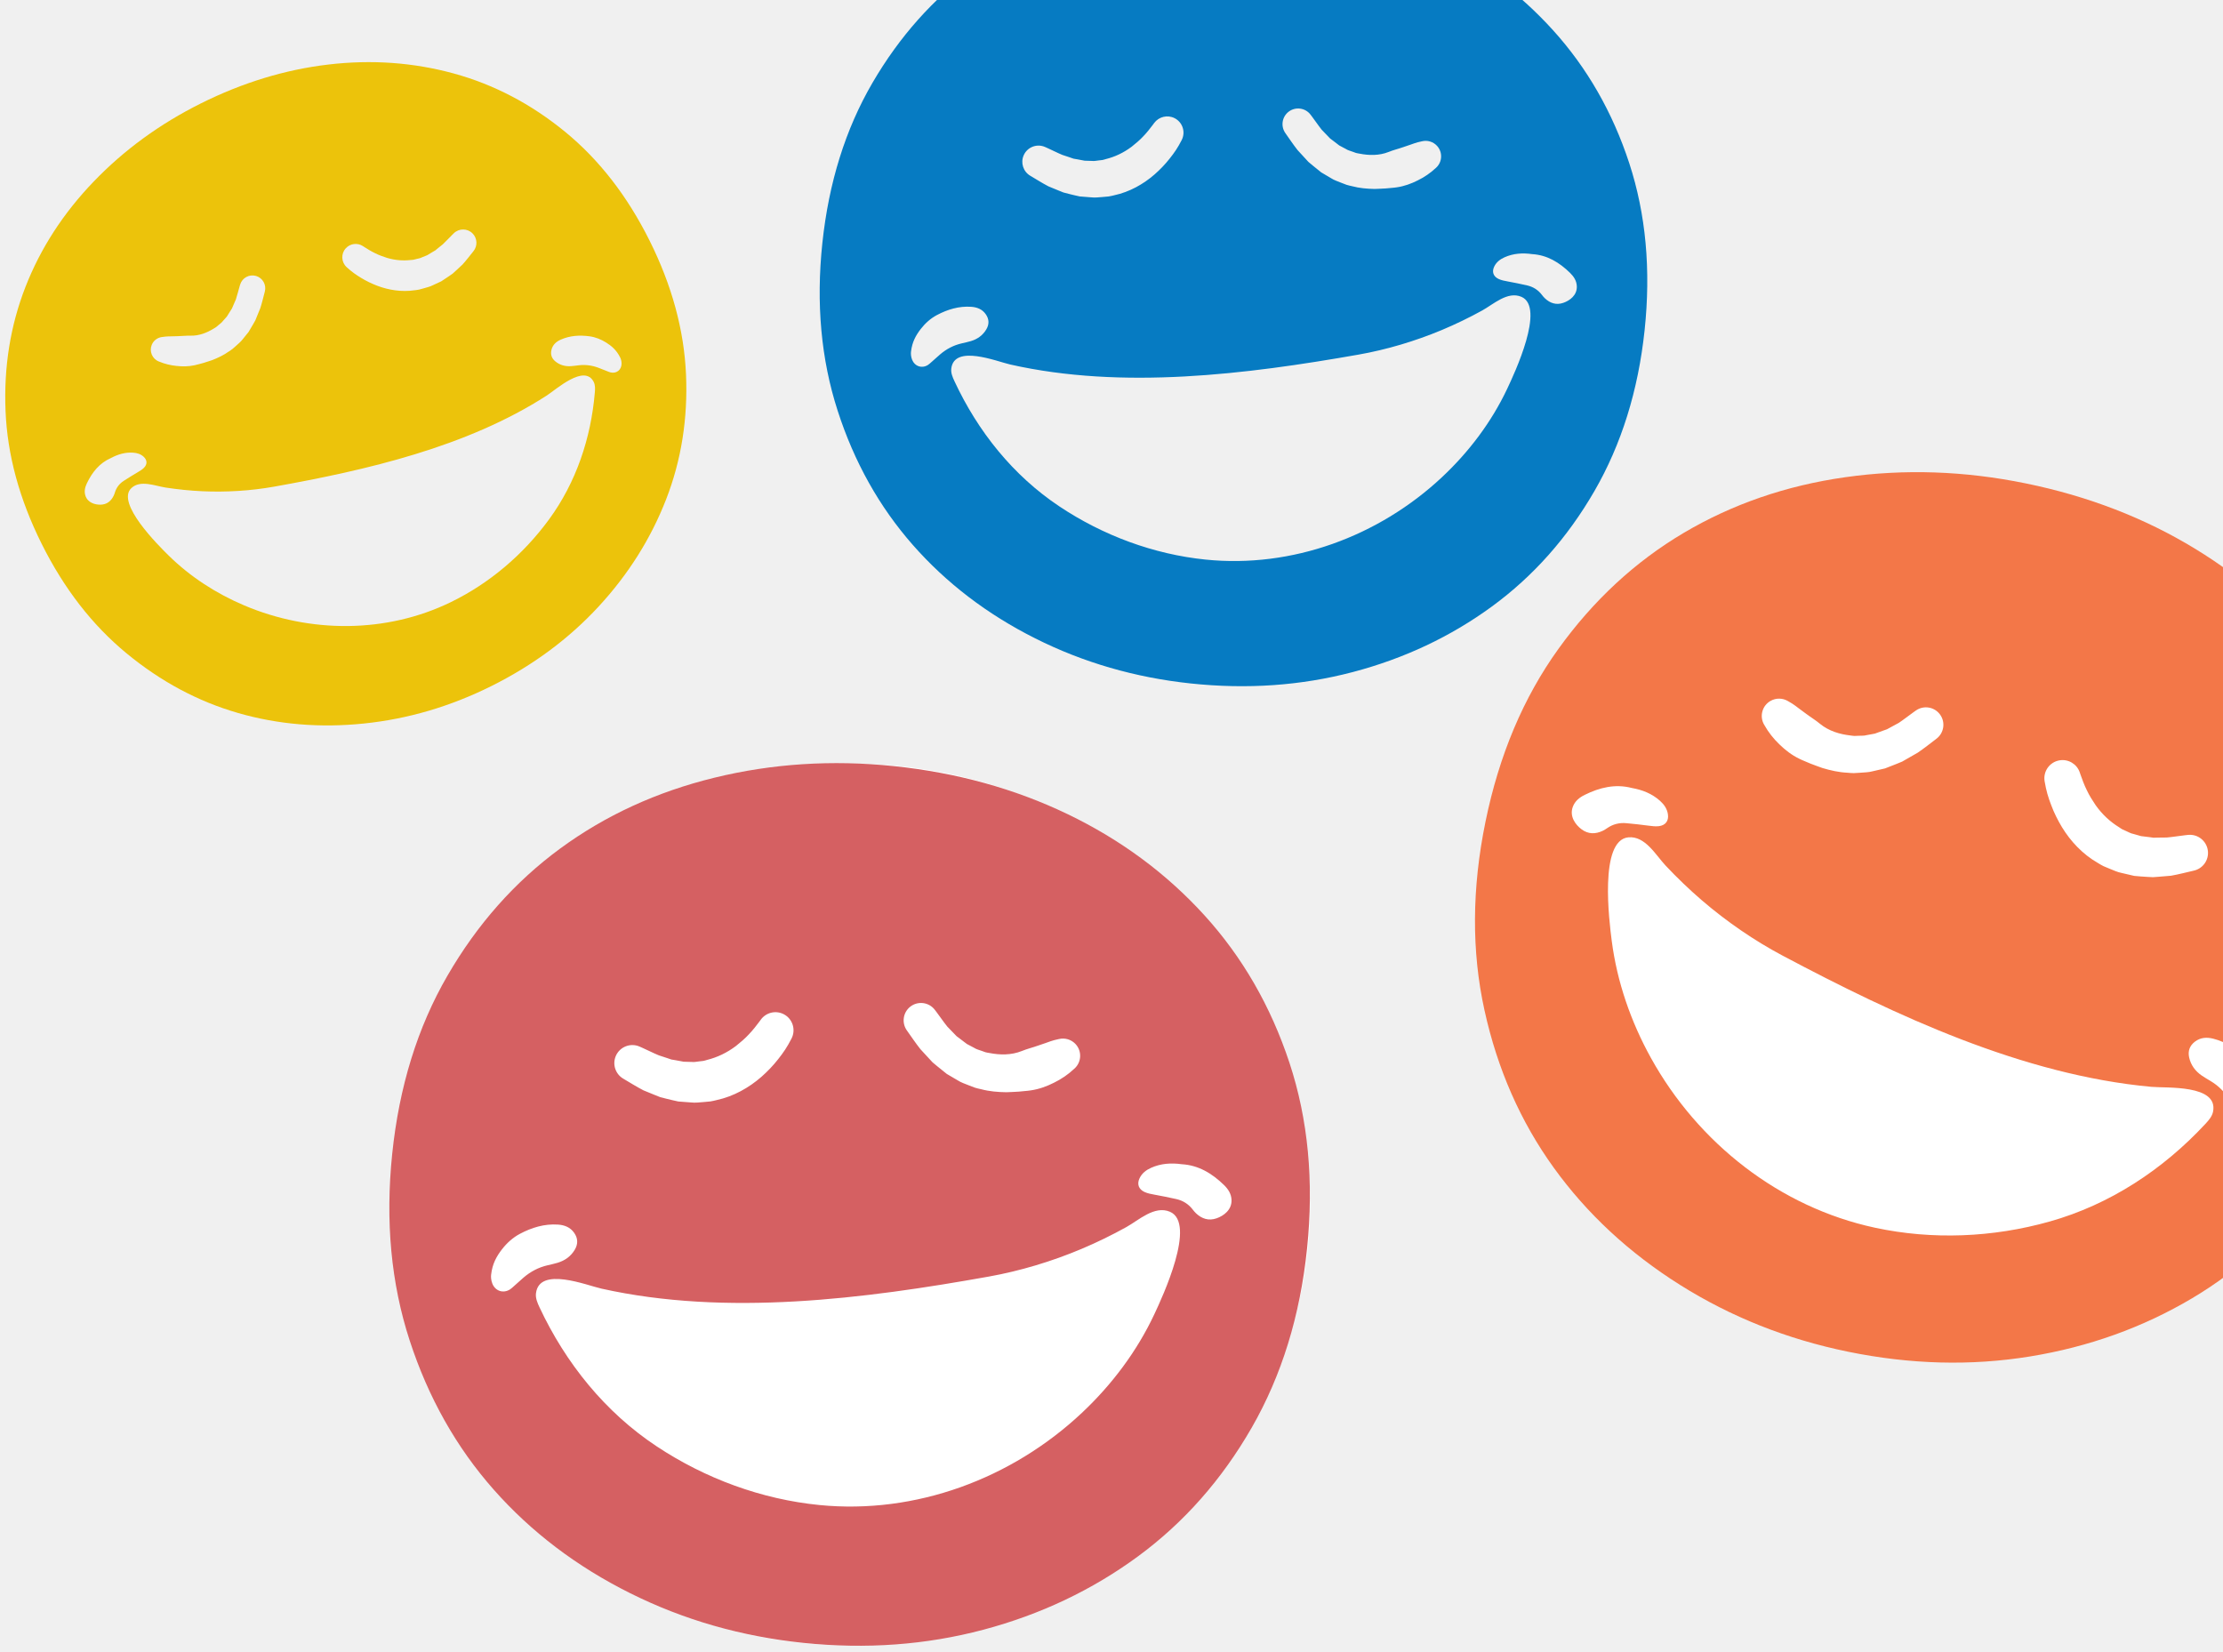
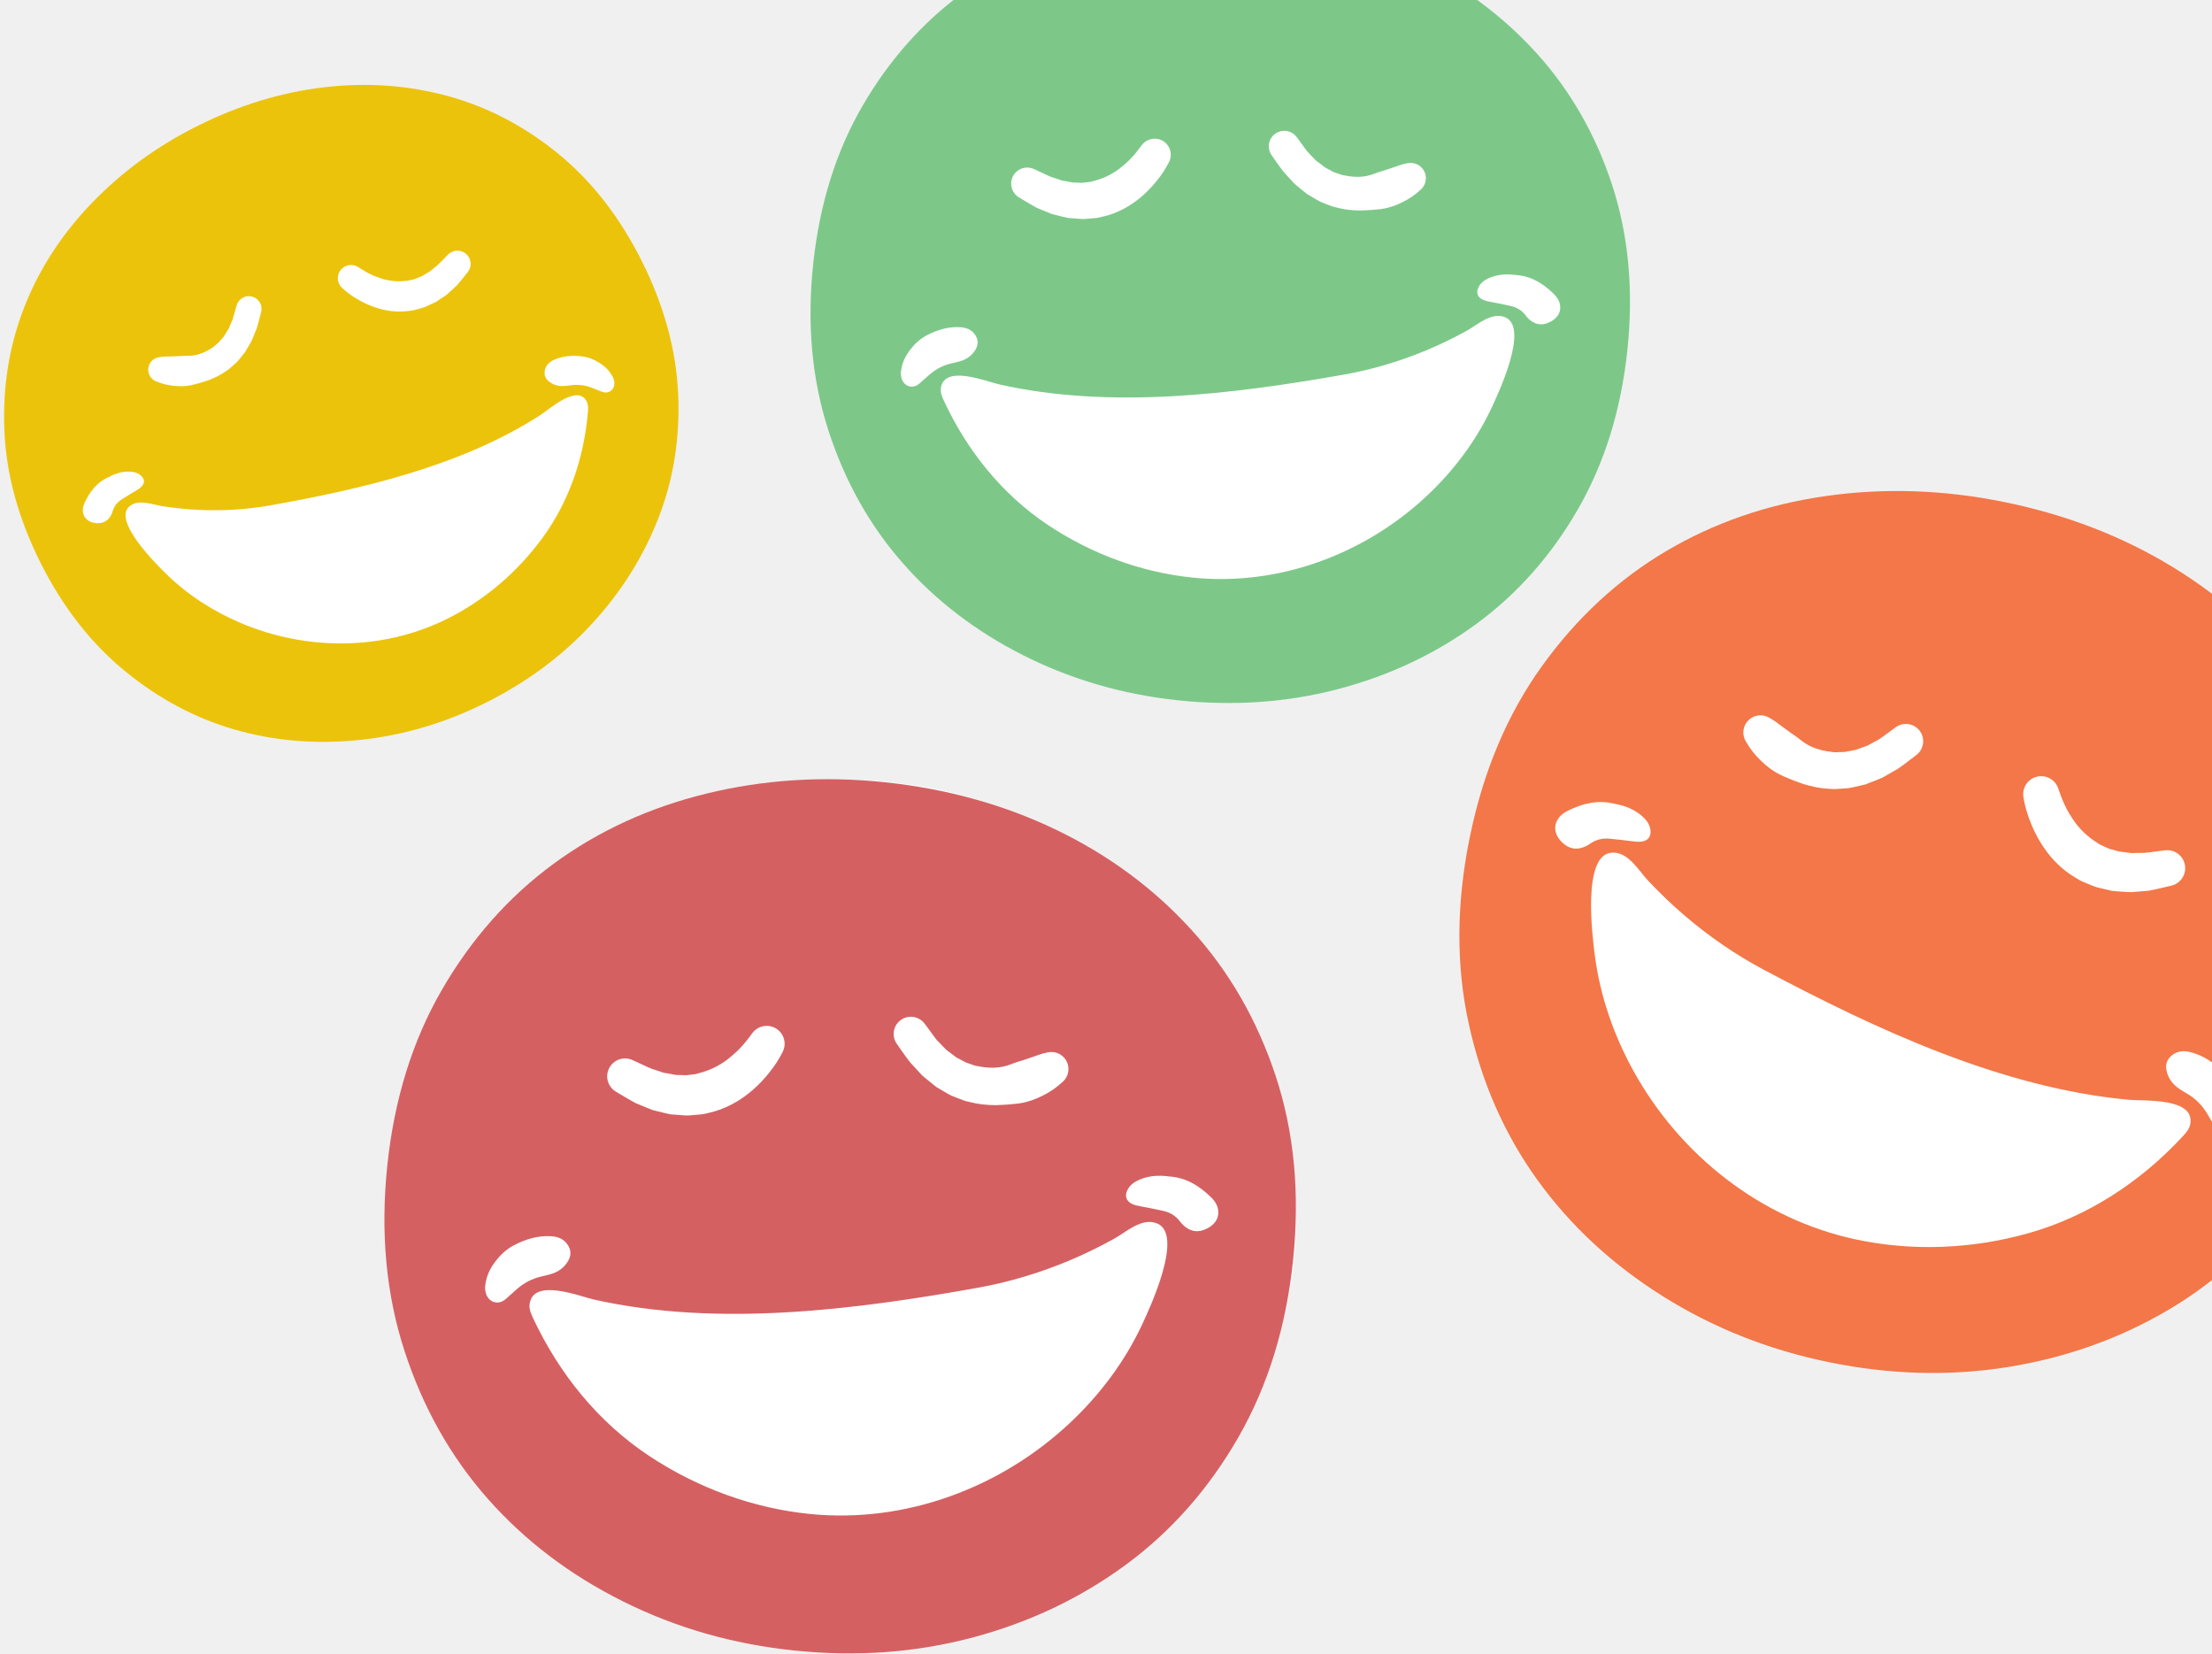
- <svg xmlns="http://www.w3.org/2000/svg" width="358" height="266" viewBox="0 0 358 266" fill="none">
-   <ellipse cx="137" cy="194" rx="74" ry="71" fill="white" />
-   <path d="M195.914 196.221C194.656 196.656 193.552 196.301 192.606 195.406C192.409 195.219 192.233 195.006 192.067 194.79C191.39 193.908 190.495 193.358 189.424 193.116C188.255 192.851 187.078 192.619 185.898 192.404C185.358 192.305 184.822 192.207 184.323 191.979C183.363 191.539 183.065 190.695 183.528 189.744C183.917 188.943 184.584 188.439 185.377 188.084C186.946 187.38 188.588 187.269 190.312 187.506C193.012 187.661 195.192 188.989 197.102 190.842C197.779 191.498 198.294 192.264 198.329 193.264C198.385 194.871 197.058 195.824 195.914 196.221V196.221ZM185.895 211.674C183.085 217.657 179.047 223.022 174.238 227.543C162.945 238.16 147.455 243.935 131.953 242.394C122.666 241.47 113.625 238.156 105.76 232.948C97.442 227.441 91.1 219.546 86.883 210.55C86.551 209.842 86.223 209.082 86.314 208.305C86.832 203.91 94.497 207.015 96.867 207.544C116.984 212.03 139.184 209.192 159.237 205.601C164.26 204.702 169.403 203.162 174.191 201.138C176.65 200.1 179.053 198.926 181.388 197.631C183.391 196.521 185.926 194.106 188.404 195.159C192.745 197.004 187.204 208.886 185.895 211.674ZM82.764 207.143C82.56 207.324 82.363 207.52 82.135 207.666C81.056 208.358 79.782 207.942 79.296 206.752C79.062 206.178 79.049 205.582 79.096 205.274C79.29 203.54 79.973 202.334 80.832 201.22C81.625 200.193 82.597 199.315 83.729 198.716C85.628 197.709 87.664 197.08 89.856 197.228C90.898 197.298 91.827 197.645 92.466 198.554C93.085 199.434 93.106 200.349 92.58 201.249C91.947 202.332 90.98 203.027 89.78 203.383C89.257 203.538 88.723 203.657 88.191 203.779C86.722 204.117 85.43 204.8 84.294 205.781C83.778 206.228 83.276 206.691 82.764 207.143ZM99.183 170.044C99.833 168.578 101.547 167.915 103.014 168.565L103.431 168.749C104.335 169.149 105.216 169.609 106.107 169.972L107.448 170.412L108.113 170.64L108.78 170.751C109.223 170.822 109.663 170.909 110.099 170.997C110.533 171.002 110.962 171.013 111.392 171.032C111.826 171.09 112.237 170.977 112.655 170.937L113.279 170.866C113.486 170.835 113.682 170.749 113.885 170.7C115.497 170.298 117.074 169.56 118.531 168.454C119.242 167.882 119.961 167.285 120.601 166.587C120.932 166.248 121.235 165.888 121.533 165.521C121.813 165.176 122.146 164.74 122.323 164.499L122.535 164.21C123.363 163.076 124.915 162.68 126.205 163.339C127.637 164.07 128.205 165.823 127.474 167.255C127.101 167.985 126.813 168.478 126.447 169.042C126.087 169.577 125.713 170.103 125.306 170.602C124.512 171.618 123.608 172.56 122.618 173.433C120.638 175.166 118.164 176.576 115.426 177.171C115.086 177.247 114.75 177.347 114.405 177.392L113.365 177.489C112.671 177.538 111.975 177.642 111.293 177.558L109.243 177.403C108.587 177.269 107.937 177.111 107.289 176.95L106.322 176.702L105.42 176.342L103.626 175.608C102.5 175.026 101.449 174.356 100.374 173.727C99.113 172.992 98.579 171.41 99.183 170.044V170.044ZM146.627 162.107C147.857 161.172 149.611 161.41 150.547 162.639L150.795 162.965C151.394 163.752 151.949 164.587 152.562 165.344L153.558 166.374L154.055 166.889L154.608 167.303L155.702 168.136L156.879 168.76C157.253 169.01 157.685 169.096 158.09 169.25L158.702 169.47C158.908 169.535 159.128 169.548 159.339 169.593C161.013 169.919 162.846 169.963 164.566 169.27C165.416 168.919 166.306 168.713 167.192 168.395C167.64 168.252 168.08 168.091 168.53 167.936C168.953 167.788 169.466 167.592 169.787 167.518L170.559 167.339C171.495 167.125 172.518 167.404 173.217 168.161C174.256 169.285 174.186 171.039 173.061 172.079C172.46 172.633 172.006 172.998 171.448 173.381C170.909 173.744 170.351 174.081 169.767 174.363C168.612 174.951 167.365 175.41 166.051 175.605C165.398 175.716 164.719 175.73 164.065 175.814C163.401 175.866 162.723 175.876 162.055 175.911C160.707 175.889 159.342 175.782 158.015 175.429C157.683 175.347 157.344 175.292 157.021 175.182L156.064 174.818C155.433 174.561 154.775 174.354 154.211 173.984L152.472 172.962L150.937 171.725L150.182 171.095L149.531 170.391L148.233 168.984C147.452 168.004 146.772 166.972 146.048 165.962C145.172 164.737 145.421 163.026 146.627 162.107V162.107ZM207.661 171.174C204.651 162.069 200.085 154.145 193.961 147.408C187.834 140.674 180.497 135.245 171.949 131.131C163.395 127.015 154.061 124.434 143.936 123.387C133.988 122.359 124.363 122.979 115.067 125.25C105.765 127.519 97.474 131.333 90.189 136.68C82.904 142.031 76.855 148.857 72.051 157.154C67.242 165.454 64.279 175.023 63.16 185.855C62.039 196.69 62.978 206.705 65.978 215.901C68.973 225.096 73.489 233.103 79.515 239.92C85.543 246.737 92.865 252.296 101.488 256.596C110.105 260.896 119.389 263.563 129.338 264.594C139.462 265.64 149.136 264.931 158.369 262.477C167.597 260.022 175.903 256.076 183.288 250.647C190.669 245.217 196.77 238.308 201.587 229.921C206.401 221.532 209.373 211.922 210.493 201.087C211.613 190.254 210.665 180.282 207.661 171.174" fill="#D56062" />
-   <ellipse cx="314.5" cy="147" rx="71.5" ry="69" fill="white" />
-   <path d="M364.28 178.349C364.23 178.659 364.031 179.228 363.63 179.708C362.796 180.704 361.441 180.71 360.616 179.711C360.44 179.5 360.314 179.251 360.172 179.014C359.821 178.421 359.479 177.82 359.122 177.231C358.33 175.936 357.3 174.88 355.991 174.101C355.517 173.819 355.04 173.54 354.583 173.229C353.54 172.516 352.824 171.549 352.549 170.311C352.32 169.283 352.625 168.41 353.493 167.754C354.388 167.077 355.388 167.03 356.412 167.284C358.565 167.819 360.331 169.053 361.848 170.608C362.749 171.535 363.415 172.679 363.859 173.912C364.343 175.249 364.628 176.62 364.28 178.349V178.349ZM356.399 179.035C356.246 179.81 355.696 180.44 355.156 181.019C348.322 188.371 339.781 194.008 330.078 196.737C320.905 199.317 311.184 199.713 301.964 197.734C286.575 194.43 273.456 184.089 265.871 170.387C262.641 164.552 260.414 158.144 259.559 151.52C259.16 148.435 257.499 135.291 262.245 134.858C264.954 134.611 266.647 137.716 268.231 139.403C270.078 141.369 272.027 143.241 274.072 145C278.054 148.425 282.525 151.495 287.079 153.912C305.262 163.559 325.742 173.146 346.48 175.043C348.925 175.267 357.257 174.647 356.399 179.035V179.035ZM258.127 133.797C256.94 134.367 255.769 134.367 254.693 133.559C253.714 132.825 252.732 131.498 253.282 129.969C253.625 129.018 254.357 128.44 255.211 128.018C257.621 126.826 260.128 126.221 262.774 126.906C264.505 127.211 266.05 127.824 267.343 128.986C267.996 129.573 268.482 130.263 268.609 131.155C268.76 132.212 268.213 132.931 267.153 133.058C266.603 133.124 266.057 133.053 265.507 132.981C264.306 132.823 263.102 132.684 261.895 132.577C260.789 132.479 259.76 132.732 258.835 133.371C258.609 133.528 258.374 133.679 258.127 133.797V133.797ZM285.123 112.891C286.023 112.376 287.088 112.417 287.921 112.905L288.608 113.31C288.893 113.478 289.326 113.82 289.688 114.09C290.072 114.375 290.445 114.662 290.832 114.935C291.586 115.507 292.378 115.973 293.087 116.566C294.528 117.75 296.298 118.261 298.003 118.454C298.219 118.475 298.434 118.528 298.651 118.528L299.304 118.502C299.739 118.477 300.18 118.525 300.614 118.397L301.931 118.155L303.232 117.685L303.887 117.455L304.519 117.111L305.786 116.424C306.602 115.882 307.387 115.25 308.198 114.676L308.535 114.438C309.804 113.541 311.558 113.843 312.455 115.111C313.335 116.356 313.057 118.073 311.847 118.983C310.848 119.733 309.884 120.518 308.839 121.222L307.169 122.18L306.332 122.659L305.419 123.035L303.572 123.759L301.596 124.214C300.943 124.398 300.249 124.398 299.567 124.454L298.539 124.515C298.196 124.523 297.854 124.473 297.512 124.452C296.132 124.389 294.791 124.081 293.49 123.694C292.86 123.458 292.213 123.245 291.591 122.995C290.99 122.717 290.342 122.499 289.75 122.194C288.548 121.611 287.491 120.794 286.56 119.882C286.085 119.434 285.652 118.943 285.244 118.432C284.825 117.897 284.499 117.41 284.091 116.696C283.325 115.36 283.788 113.656 285.123 112.891V112.891ZM331.672 122.457C333.109 122.214 334.478 123.063 334.931 124.4L335.047 124.741C335.143 125.026 335.329 125.544 335.495 125.96C335.67 126.402 335.852 126.839 336.068 127.264C336.469 128.127 336.979 128.916 337.489 129.679C338.552 131.18 339.844 132.364 341.269 133.236C341.448 133.345 341.61 133.486 341.799 133.578L342.375 133.834C342.766 133.999 343.124 134.232 343.558 134.307C343.975 134.419 344.393 134.537 344.81 134.664C345.254 134.711 345.701 134.761 346.149 134.826L346.821 134.921L347.53 134.903L348.948 134.886C349.912 134.806 350.896 134.632 351.883 134.521L352.34 134.47C353.94 134.289 355.388 135.443 355.567 137.045C355.736 138.538 354.745 139.894 353.314 140.218C352.092 140.497 350.883 140.822 349.627 141.041L347.686 141.204L346.709 141.276L345.708 141.222C345.039 141.181 344.366 141.136 343.697 141.066L341.683 140.597C341.004 140.471 340.368 140.161 339.718 139.905L338.748 139.498C338.433 139.351 338.138 139.154 337.837 138.978C335.389 137.581 333.444 135.481 332.066 133.221C331.38 132.085 330.797 130.908 330.343 129.695C330.101 129.094 329.903 128.476 329.717 127.855C329.538 127.203 329.412 126.642 329.273 125.83C329.005 124.236 330.078 122.726 331.672 122.457V122.457ZM385.28 131.999C383.173 122.589 379.386 114.207 373.93 106.858C368.467 99.512 361.663 93.351 353.516 88.385C345.367 83.418 336.283 79.909 326.255 77.857C316.403 75.84 306.71 75.506 297.182 76.856C287.648 78.203 278.974 81.197 271.153 85.824C263.332 90.456 256.601 96.686 250.971 104.512C245.336 112.341 241.421 121.621 239.226 132.35C237.029 143.081 236.975 153.195 239.064 162.694C241.149 172.193 244.873 180.654 250.227 188.073C255.583 195.492 262.357 201.783 270.559 206.942C278.755 212.099 287.781 215.689 297.634 217.706C307.661 219.758 317.413 220.01 326.895 218.471C336.373 216.93 345.075 213.807 353.003 209.106C360.927 204.405 367.718 198.096 373.37 190.181C379.022 182.266 382.947 172.944 385.144 162.212C387.34 151.484 387.38 141.411 385.28 131.999" fill="#F37748" />
-   <path d="M251.759 48.776C250.627 49.164 249.636 48.842 248.787 48.035C248.61 47.867 248.453 47.675 248.304 47.48C247.698 46.685 246.895 46.188 245.933 45.968C244.882 45.727 243.824 45.515 242.764 45.319C242.279 45.229 241.797 45.139 241.35 44.933C240.488 44.535 240.222 43.776 240.64 42.922C240.992 42.202 241.593 41.752 242.307 41.434C243.72 40.805 245.196 40.709 246.744 40.927C249.172 41.073 251.128 42.272 252.841 43.943C253.448 44.535 253.909 45.224 253.938 46.124C253.984 47.569 252.789 48.422 251.759 48.776V48.776ZM242.712 62.642C240.171 68.015 236.528 72.827 232.193 76.88C222.014 86.396 208.073 91.549 194.141 90.124C185.794 89.269 177.675 86.267 170.617 81.566C163.153 76.594 157.471 69.48 153.703 61.381C153.406 60.743 153.114 60.06 153.198 59.362C153.674 55.412 160.557 58.223 162.686 58.704C180.76 62.788 200.725 60.293 218.762 57.116C223.281 56.321 227.908 54.948 232.218 53.142C234.431 52.214 236.594 51.165 238.696 50.007C240.5 49.014 242.785 46.85 245.01 47.803C248.909 49.471 243.896 60.14 242.712 62.642ZM150.009 58.309C149.825 58.47 149.647 58.646 149.442 58.777C148.47 59.396 147.326 59.019 146.892 57.948C146.683 57.431 146.673 56.895 146.715 56.619C146.895 55.06 147.512 53.978 148.287 52.978C149.003 52.057 149.879 51.271 150.898 50.734C152.607 49.834 154.44 49.274 156.41 49.412C157.346 49.478 158.181 49.792 158.753 50.611C159.307 51.404 159.323 52.226 158.848 53.034C158.276 54.006 157.405 54.629 156.326 54.946C155.855 55.083 155.375 55.189 154.896 55.298C153.575 55.598 152.412 56.208 151.388 57.088C150.922 57.488 150.47 57.903 150.009 58.309V58.309ZM164.864 24.998C165.451 23.681 166.995 23.09 168.312 23.678L168.685 23.844C169.497 24.206 170.288 24.622 171.089 24.95L172.293 25.349L172.89 25.556L173.49 25.658C173.888 25.723 174.283 25.802 174.675 25.882C175.064 25.887 175.451 25.898 175.837 25.917C176.227 25.97 176.597 25.869 176.972 25.834L177.534 25.772C177.72 25.745 177.896 25.668 178.079 25.624C179.529 25.267 180.949 24.608 182.262 23.617C182.902 23.105 183.55 22.57 184.127 21.944C184.426 21.64 184.699 21.317 184.968 20.988C185.221 20.679 185.521 20.288 185.681 20.071L185.872 19.811C186.619 18.795 188.015 18.442 189.174 19.038C190.459 19.699 190.965 21.276 190.304 22.561C189.967 23.217 189.707 23.66 189.377 24.166C189.051 24.646 188.714 25.118 188.347 25.566C187.63 26.476 186.815 27.321 185.923 28.104C184.138 29.656 181.911 30.918 179.448 31.447C179.142 31.514 178.84 31.603 178.53 31.642L177.594 31.727C176.971 31.769 176.344 31.861 175.732 31.783L173.889 31.639C173.3 31.516 172.716 31.373 172.134 31.227L171.265 31.001L170.454 30.676L168.843 30.011C167.833 29.485 166.89 28.879 165.925 28.311C164.793 27.648 164.317 26.224 164.864 24.998V24.998ZM207.537 17.983C208.644 17.145 210.221 17.363 211.059 18.471L211.281 18.765C211.818 19.473 212.315 20.225 212.863 20.907L213.757 21.836L214.202 22.3L214.698 22.674L215.679 23.426L216.736 23.989C217.072 24.215 217.46 24.293 217.824 24.433L218.373 24.632C218.558 24.691 218.756 24.704 218.945 24.745C220.45 25.042 222.097 25.086 223.645 24.467C224.41 24.154 225.211 23.971 226.008 23.688C226.411 23.56 226.808 23.416 227.212 23.278C227.593 23.146 228.055 22.972 228.343 22.906L229.038 22.747C229.881 22.556 230.799 22.81 231.425 23.492C232.356 24.506 232.289 26.083 231.275 27.014C230.734 27.511 230.324 27.838 229.822 28.18C229.337 28.505 228.834 28.807 228.309 29.059C227.268 29.585 226.146 29.994 224.965 30.166C224.377 30.265 223.767 30.276 223.179 30.349C222.581 30.394 221.972 30.401 221.372 30.431C220.159 30.409 218.932 30.308 217.74 29.988C217.442 29.913 217.137 29.863 216.848 29.763L215.988 29.433C215.422 29.201 214.83 29.013 214.325 28.679L212.764 27.756L211.386 26.64L210.709 26.072L210.126 25.437L208.962 24.169C208.263 23.286 207.654 22.356 207.006 21.447C206.221 20.343 206.45 18.805 207.537 17.983V17.983ZM262.383 26.288C259.701 18.095 255.615 10.96 250.127 4.888C244.636 -1.181 238.054 -6.081 230.379 -9.801C222.7 -13.524 214.315 -15.867 205.215 -16.834C196.274 -17.785 187.62 -17.251 179.257 -15.23C170.888 -13.216 163.425 -9.807 156.862 -5.02C150.299 -0.227 144.844 5.894 140.504 13.341C136.161 20.79 133.472 29.385 132.438 39.121C131.404 48.859 132.222 57.864 134.896 66.139C137.565 74.413 141.604 81.623 147.005 87.766C152.407 93.91 158.975 98.927 166.716 102.816C174.452 106.702 182.792 109.123 191.733 110.073C200.833 111.04 209.532 110.428 217.838 108.246C226.14 106.062 233.618 102.537 240.27 97.674C246.92 92.811 252.422 86.615 256.774 79.087C261.122 71.558 263.818 62.926 264.853 53.188C265.887 43.452 265.061 34.484 262.383 26.288" fill="#067BC2" />
-   <path d="M98.357 59.987C98.161 59.944 97.973 59.858 97.784 59.785C97.312 59.602 96.844 59.408 96.37 59.23C95.326 58.839 94.251 58.696 93.142 58.839C92.74 58.89 92.337 58.944 91.933 58.971C91.006 59.032 90.154 58.797 89.435 58.205C88.838 57.714 88.617 57.072 88.821 56.3C89.032 55.502 89.59 55.022 90.297 54.705C91.785 54.039 93.365 53.953 94.946 54.165C95.888 54.292 96.79 54.653 97.607 55.164C98.491 55.718 99.277 56.382 99.858 57.54C99.97 57.742 100.114 58.16 100.099 58.62C100.067 59.574 99.287 60.191 98.357 59.987ZM95.793 63.216C95.171 70.563 92.787 77.691 88.412 83.664C84.275 89.312 78.834 93.945 72.606 96.977C62.21 102.037 49.94 102 39.348 97.513C34.836 95.602 30.646 92.905 27.151 89.462C25.523 87.859 18.608 81.011 21.157 78.61C22.611 77.24 24.997 78.269 26.677 78.527C28.636 78.827 30.61 79.027 32.589 79.118C36.443 79.294 40.42 79.045 44.148 78.379C59.032 75.721 75.218 71.988 88.07 63.69C89.584 62.713 94.121 58.58 95.612 61.507C95.875 62.024 95.842 62.637 95.793 63.216V63.216ZM19.921 77.45C19.237 77.894 18.756 78.507 18.511 79.295C18.452 79.488 18.384 79.682 18.294 79.863C17.866 80.729 17.189 81.26 16.201 81.281C15.302 81.299 14.133 80.976 13.759 79.843C13.526 79.138 13.688 78.472 13.99 77.841C14.844 76.06 16.02 74.575 17.86 73.772C18.999 73.165 20.171 72.819 21.444 72.906C22.088 72.949 22.681 73.128 23.159 73.586C23.725 74.129 23.735 74.793 23.179 75.346C22.892 75.633 22.543 75.84 22.192 76.047C21.426 76.5 20.667 76.965 19.921 77.45V77.45ZM24.436 55.544C24.722 54.839 25.356 54.38 26.059 54.285L26.64 54.209C26.881 54.176 27.287 54.178 27.618 54.17C27.969 54.161 28.315 54.158 28.662 54.141C29.357 54.13 30.026 54.041 30.705 54.062C32.075 54.094 33.33 53.588 34.403 52.927C34.537 52.841 34.686 52.775 34.811 52.676L35.177 52.365C35.417 52.154 35.694 51.982 35.887 51.711L36.539 50.974L37.078 50.114L37.353 49.684L37.563 49.199L37.984 48.228C38.211 47.545 38.378 46.824 38.587 46.124L38.674 45.834C39.001 44.741 40.153 44.12 41.246 44.447C42.319 44.769 42.935 45.887 42.648 46.962C42.41 47.848 42.208 48.739 41.923 49.619L41.391 50.93L41.124 51.585L40.767 52.217L40.026 53.472L39.09 54.63C38.796 55.032 38.395 55.347 38.025 55.688L37.458 56.189C37.264 56.349 37.044 56.475 36.836 56.618C36.01 57.207 35.094 57.636 34.167 58.001C33.696 58.15 33.225 58.32 32.752 58.457C32.278 58.569 31.805 58.736 31.325 58.828C30.366 59.035 29.385 59.042 28.433 58.936C27.956 58.892 27.482 58.805 27.015 58.694C26.53 58.574 26.121 58.44 25.562 58.212C24.514 57.787 24.01 56.592 24.436 55.544V55.544ZM55.685 39.99C56.406 39.199 57.582 39.07 58.45 39.638L58.671 39.783C58.856 39.904 59.2 40.119 59.483 40.284C59.784 40.46 60.088 40.631 60.405 40.779C61.028 41.096 61.681 41.321 62.321 41.532C63.616 41.918 64.898 42.018 66.117 41.877C66.27 41.858 66.428 41.867 66.579 41.834L67.029 41.721C67.328 41.64 67.642 41.611 67.927 41.458C68.219 41.334 68.513 41.214 68.812 41.098C69.091 40.924 69.372 40.75 69.66 40.586L70.092 40.335L70.492 40.005L71.305 39.352C71.827 38.869 72.317 38.322 72.838 37.811L73.078 37.575C73.923 36.745 75.281 36.757 76.111 37.602C76.885 38.389 76.926 39.622 76.245 40.458C75.665 41.172 75.113 41.909 74.486 42.603L73.436 43.577L72.906 44.061L72.302 44.483C71.896 44.763 71.487 45.041 71.069 45.305L69.691 45.945C69.242 46.18 68.733 46.289 68.241 46.436L67.497 46.639C67.247 46.698 66.989 46.716 66.734 46.752C64.686 47.052 62.609 46.719 60.789 46.036C59.879 45.69 59.008 45.274 58.195 44.778C57.784 44.539 57.389 44.272 57.001 43.996C56.601 43.701 56.274 43.435 55.826 43.027C54.949 42.228 54.886 40.868 55.685 39.99V39.99ZM110.476 60.263C110.157 53.127 108.205 45.958 104.614 38.758C101.024 31.559 96.485 25.716 91.006 21.226C85.525 16.739 79.54 13.606 73.055 11.829C66.568 10.056 59.844 9.575 52.884 10.393C45.92 11.213 39.078 13.299 32.35 16.654C25.739 19.951 19.983 24.149 15.085 29.245C10.183 34.343 6.523 40.002 4.096 46.221C1.672 52.442 0.602 59.094 0.892 66.17C1.179 73.249 3.119 80.389 6.709 87.587C10.3 94.787 14.85 100.661 20.361 105.207C25.869 109.756 31.855 112.961 38.312 114.826C44.77 116.69 51.536 117.259 58.617 116.527C65.692 115.796 72.537 113.784 79.148 110.487C85.876 107.131 91.629 102.86 96.415 97.675C101.198 92.491 104.815 86.743 107.27 80.433C109.724 74.125 110.792 67.401 110.476 60.263" fill="#ECC30B" />
+ <svg xmlns="http://www.w3.org/2000/svg" width="376" height="281" viewBox="0 0 376 281" fill="none">
+   <ellipse cx="142.995" cy="206.727" rx="77.34" ry="74.204" fill="white" />
+   <path d="M204.568 209.048C203.253 209.503 202.1 209.132 201.111 208.196C200.904 208.001 200.721 207.779 200.547 207.553C199.84 206.631 198.905 206.055 197.786 205.803C196.563 205.526 195.333 205.283 194.1 205.058C193.536 204.956 192.975 204.853 192.454 204.614C191.451 204.154 191.14 203.273 191.623 202.279C192.03 201.441 192.726 200.915 193.556 200.544C195.196 199.808 196.912 199.692 198.713 199.94C201.536 200.102 203.813 201.49 205.81 203.426C206.517 204.112 207.056 204.912 207.092 205.957C207.151 207.637 205.764 208.634 204.568 209.048V209.048ZM194.097 225.198C191.16 231.452 186.94 237.058 181.914 241.784C170.111 252.88 153.922 258.915 137.72 257.305C128.014 256.339 118.566 252.876 110.346 247.433C101.652 241.677 95.024 233.426 90.616 224.024C90.269 223.283 89.927 222.489 90.022 221.677C90.563 217.084 98.574 220.33 101.051 220.882C122.075 225.571 145.278 222.604 166.236 218.852C171.486 217.912 176.86 216.302 181.865 214.187C184.435 213.102 186.946 211.875 189.386 210.522C191.48 209.362 194.129 206.838 196.719 207.939C201.257 209.866 195.465 222.285 194.097 225.198ZM86.312 220.463C86.098 220.652 85.892 220.857 85.654 221.009C84.526 221.733 83.195 221.298 82.687 220.054C82.442 219.454 82.429 218.831 82.478 218.51C82.681 216.697 83.394 215.437 84.293 214.273C85.121 213.199 86.138 212.282 87.32 211.655C89.305 210.603 91.433 209.946 93.724 210.101C94.812 210.174 95.784 210.536 96.451 211.486C97.098 212.406 97.12 213.362 96.571 214.303C95.909 215.435 94.898 216.161 93.644 216.533C93.097 216.695 92.539 216.82 91.983 216.947C90.448 217.301 89.098 218.014 87.911 219.04C87.371 219.506 86.847 219.991 86.312 220.463ZM103.472 181.69C104.151 180.158 105.943 179.465 107.476 180.144L107.911 180.337C108.856 180.755 109.777 181.235 110.708 181.614L112.11 182.075L112.804 182.313L113.502 182.429C113.965 182.503 114.424 182.594 114.88 182.686C115.333 182.691 115.782 182.703 116.231 182.722C116.685 182.783 117.115 182.665 117.551 182.623L118.204 182.548C118.42 182.516 118.625 182.426 118.837 182.375C120.522 181.955 122.17 181.184 123.693 180.028C124.435 179.43 125.187 178.807 125.856 178.077C126.202 177.723 126.519 177.346 126.83 176.963C127.123 176.602 127.471 176.147 127.656 175.894L127.877 175.592C128.743 174.408 130.365 173.993 131.714 174.682C133.21 175.446 133.803 177.278 133.039 178.774C132.649 179.537 132.348 180.053 131.966 180.643C131.589 181.202 131.199 181.752 130.774 182.273C129.944 183.334 128.998 184.319 127.964 185.232C125.895 187.042 123.309 188.517 120.447 189.139C120.092 189.218 119.741 189.323 119.381 189.369L118.293 189.471C117.569 189.522 116.841 189.631 116.128 189.543L113.986 189.381C113.3 189.241 112.621 189.075 111.944 188.907L110.933 188.649L109.99 188.272L108.115 187.505C106.939 186.897 105.84 186.196 104.716 185.539C103.398 184.771 102.84 183.118 103.472 181.69V181.69ZM153.057 173.395C154.342 172.417 156.176 172.666 157.153 173.951L157.413 174.292C158.039 175.114 158.619 175.986 159.259 176.778L160.301 177.854L160.82 178.392L161.398 178.825L162.541 179.696L163.771 180.348C164.162 180.609 164.614 180.699 165.037 180.86L165.677 181.089C165.892 181.158 166.122 181.172 166.342 181.219C168.092 181.559 170.007 181.605 171.805 180.881C172.693 180.514 173.624 180.298 174.55 179.967C175.018 179.817 175.478 179.649 175.948 179.486C176.39 179.332 176.926 179.128 177.262 179.05L178.069 178.863C179.047 178.639 180.116 178.931 180.847 179.721C181.932 180.897 181.859 182.73 180.684 183.816C180.056 184.396 179.581 184.777 178.998 185.177C178.435 185.556 177.852 185.909 177.241 186.204C176.033 186.818 174.731 187.298 173.358 187.502C172.675 187.618 171.966 187.632 171.282 187.72C170.588 187.775 169.88 187.784 169.182 187.822C167.772 187.799 166.346 187.686 164.958 187.318C164.612 187.232 164.257 187.175 163.92 187.06L162.92 186.679C162.261 186.411 161.573 186.194 160.983 185.808L159.166 184.74L157.561 183.446L156.772 182.789L156.092 182.053L154.735 180.582C153.919 179.558 153.208 178.479 152.452 177.424C151.536 176.143 151.796 174.355 153.057 173.395V173.395ZM216.845 182.871C213.7 173.355 208.927 165.074 202.527 158.032C196.124 150.995 188.456 145.32 179.521 141.02C170.581 136.718 160.826 134.021 150.245 132.927C139.847 131.852 129.788 132.501 120.073 134.874C110.35 137.246 101.686 141.231 94.071 146.819C86.458 152.413 80.136 159.547 75.115 168.218C70.089 176.893 66.993 186.893 65.822 198.214C64.652 209.539 65.632 220.005 68.768 229.616C71.898 239.226 76.618 247.595 82.916 254.719C89.216 261.844 96.868 267.654 105.88 272.148C114.887 276.642 124.589 279.43 134.988 280.506C145.569 281.6 155.679 280.859 165.329 278.294C174.973 275.728 183.654 271.605 191.372 265.93C199.087 260.255 205.463 253.035 210.498 244.269C215.528 235.502 218.634 225.458 219.805 214.133C220.975 202.812 219.985 192.39 216.845 182.871" fill="#D56062" />
+   <ellipse cx="328.506" cy="157.606" rx="74.727" ry="72.114" fill="white" />
+   <path d="M380.532 190.37C380.48 190.694 380.273 191.288 379.854 191.79C378.981 192.83 377.565 192.837 376.703 191.793C376.519 191.572 376.388 191.312 376.239 191.064C375.872 190.445 375.515 189.816 375.141 189.201C374.314 187.847 373.237 186.744 371.87 185.93C371.374 185.635 370.876 185.343 370.398 185.019C369.307 184.274 368.56 183.263 368.272 181.969C368.033 180.894 368.352 179.982 369.259 179.297C370.194 178.588 371.239 178.54 372.309 178.806C374.56 179.365 376.405 180.654 377.991 182.28C378.933 183.248 379.629 184.444 380.093 185.733C380.598 187.13 380.896 188.563 380.532 190.37V190.37ZM372.295 191.086C372.136 191.897 371.561 192.555 370.997 193.16C363.854 200.844 354.928 206.735 344.787 209.587C335.2 212.284 325.04 212.698 315.404 210.629C299.321 207.176 285.61 196.369 277.683 182.049C274.307 175.95 271.979 169.253 271.085 162.33C270.669 159.105 268.932 145.368 273.893 144.916C276.724 144.657 278.494 147.903 280.149 149.666C282.079 151.721 284.116 153.677 286.253 155.515C290.415 159.095 295.087 162.304 299.848 164.83C318.852 174.912 340.255 184.932 361.929 186.915C364.484 187.148 373.192 186.501 372.295 191.086V191.086ZM269.588 143.807C268.348 144.402 267.124 144.402 265.999 143.558C264.976 142.791 263.95 141.404 264.525 139.806C264.883 138.812 265.649 138.208 266.541 137.767C269.06 136.521 271.68 135.889 274.446 136.605C276.254 136.923 277.87 137.564 279.22 138.779C279.903 139.392 280.411 140.114 280.544 141.045C280.701 142.15 280.13 142.902 279.023 143.035C278.447 143.104 277.877 143.029 277.302 142.954C276.047 142.789 274.788 142.643 273.526 142.531C272.371 142.429 271.295 142.693 270.329 143.362C270.093 143.526 269.847 143.683 269.588 143.807V143.807ZM297.804 121.957C298.743 121.419 299.856 121.462 300.728 121.972L301.445 122.395C301.743 122.571 302.196 122.929 302.574 123.211C302.975 123.508 303.366 123.808 303.77 124.093C304.558 124.691 305.385 125.178 306.127 125.798C307.632 127.036 309.483 127.57 311.264 127.772C311.49 127.793 311.715 127.849 311.942 127.848L312.625 127.821C313.079 127.795 313.539 127.845 313.994 127.712L315.37 127.459L316.729 126.968L317.414 126.728L318.075 126.368L319.399 125.65C320.252 125.084 321.072 124.422 321.92 123.823L322.272 123.574C323.598 122.637 325.432 122.952 326.369 124.277C327.289 125.579 326.998 127.373 325.733 128.324C324.689 129.108 323.682 129.929 322.59 130.665L320.844 131.666L319.97 132.166L319.015 132.559L317.085 133.315L315.019 133.791C314.337 133.984 313.612 133.984 312.899 134.042L311.825 134.105C311.466 134.114 311.109 134.062 310.751 134.04C309.309 133.975 307.907 133.652 306.548 133.248C305.889 133.002 305.213 132.778 304.564 132.517C303.934 132.226 303.258 131.999 302.638 131.68C301.383 131.071 300.279 130.217 299.305 129.263C298.809 128.796 298.356 128.282 297.93 127.748C297.492 127.189 297.151 126.68 296.724 125.934C295.924 124.538 296.408 122.757 297.804 121.957V121.957ZM346.453 131.955C347.955 131.701 349.385 132.588 349.859 133.985L349.981 134.343C350.081 134.64 350.275 135.182 350.448 135.616C350.632 136.078 350.822 136.535 351.047 136.979C351.466 137.881 351.999 138.706 352.532 139.503C353.644 141.072 354.994 142.309 356.483 143.22C356.67 143.334 356.84 143.482 357.037 143.578L357.639 143.846C358.048 144.018 358.422 144.262 358.875 144.34C359.312 144.457 359.748 144.581 360.184 144.713C360.648 144.763 361.116 144.814 361.583 144.883L362.286 144.981L363.027 144.963L364.509 144.945C365.516 144.862 366.544 144.679 367.576 144.563L368.054 144.51C369.726 144.321 371.239 145.527 371.426 147.201C371.603 148.762 370.568 150.179 369.072 150.518C367.794 150.809 366.531 151.149 365.218 151.377L363.189 151.548L362.168 151.624L361.122 151.567C360.423 151.524 359.72 151.477 359.021 151.404L356.916 150.913C356.206 150.783 355.541 150.458 354.863 150.191L353.848 149.765C353.519 149.612 353.211 149.406 352.896 149.222C350.337 147.761 348.305 145.567 346.865 143.205C346.148 142.018 345.538 140.788 345.064 139.52C344.811 138.891 344.604 138.246 344.41 137.596C344.223 136.915 344.091 136.329 343.946 135.48C343.665 133.814 344.787 132.236 346.453 131.955V131.955ZM402.48 141.928C400.278 132.094 396.321 123.333 390.618 115.652C384.909 107.974 377.797 101.535 369.283 96.346C360.766 91.154 351.272 87.487 340.792 85.342C330.495 83.234 320.364 82.885 310.406 84.296C300.442 85.704 291.377 88.833 283.202 93.669C275.029 98.51 267.994 105.022 262.11 113.201C256.22 121.382 252.129 131.082 249.834 142.294C247.539 153.51 247.482 164.081 249.665 174.008C251.844 183.936 255.736 192.778 261.332 200.532C266.93 208.286 274.01 214.861 282.582 220.253C291.148 225.642 300.581 229.395 310.879 231.503C321.359 233.647 331.551 233.911 341.46 232.303C351.366 230.692 360.461 227.428 368.746 222.515C377.028 217.601 384.126 211.008 390.033 202.736C395.94 194.463 400.043 184.72 402.338 173.505C404.634 162.292 404.675 151.764 402.48 141.928" fill="#F37748" />
+   <ellipse cx="206" cy="51.5" rx="64" ry="61.5" fill="white" />
+   <path d="M262.934 54.948C261.75 55.354 260.714 55.018 259.827 54.174C259.643 53.998 259.478 53.798 259.323 53.594C258.689 52.763 257.85 52.244 256.844 52.014C255.746 51.762 254.641 51.54 253.533 51.335C253.026 51.242 252.522 51.148 252.054 50.932C251.153 50.516 250.876 49.723 251.313 48.831C251.681 48.078 252.309 47.607 253.055 47.275C254.531 46.618 256.074 46.518 257.693 46.745C260.23 46.898 262.274 48.152 264.064 49.898C264.698 50.516 265.181 51.237 265.211 52.177C265.259 53.687 264.01 54.579 262.934 54.948V54.948ZM253.479 69.441C250.823 75.056 247.015 80.085 242.484 84.321C231.846 94.266 217.275 99.653 202.715 98.162C193.991 97.27 185.506 94.132 178.13 89.218C170.328 84.022 164.39 76.587 160.452 68.123C160.142 67.456 159.836 66.742 159.924 66.012C160.422 61.884 167.616 64.822 169.841 65.325C188.73 69.594 209.597 66.985 228.448 63.665C233.17 62.834 238.006 61.4 242.51 59.512C244.823 58.542 247.084 57.445 249.281 56.236C251.166 55.198 253.554 52.936 255.88 53.931C259.955 55.676 254.716 66.826 253.479 69.441ZM156.591 64.912C156.399 65.08 156.213 65.264 155.999 65.401C154.983 66.048 153.787 65.654 153.334 64.534C153.115 63.994 153.105 63.434 153.149 63.146C153.337 61.516 153.982 60.385 154.792 59.341C155.54 58.378 156.455 57.556 157.52 56.995C159.307 56.055 161.222 55.469 163.281 55.614C164.259 55.682 165.132 56.011 165.73 56.866C166.309 57.696 166.326 58.555 165.83 59.399C165.232 60.415 164.321 61.066 163.193 61.397C162.701 61.541 162.199 61.651 161.699 61.765C160.318 62.079 159.102 62.716 158.032 63.636C157.546 64.054 157.073 64.488 156.591 64.912V64.912ZM172.117 30.098C172.731 28.721 174.344 28.103 175.72 28.718L176.111 28.892C176.959 29.27 177.786 29.704 178.622 30.047L179.881 30.465L180.505 30.68L181.132 30.787C181.548 30.855 181.961 30.938 182.371 31.022C182.777 31.027 183.181 31.039 183.585 31.058C183.992 31.114 184.379 31.008 184.772 30.971L185.359 30.906C185.553 30.878 185.737 30.798 185.928 30.752C187.444 30.379 188.928 29.689 190.3 28.654C190.969 28.119 191.647 27.56 192.249 26.906C192.561 26.589 192.847 26.25 193.128 25.907C193.392 25.584 193.706 25.175 193.873 24.948L194.073 24.677C194.854 23.614 196.313 23.246 197.524 23.869C198.867 24.559 199.396 26.208 198.705 27.551C198.353 28.236 198.081 28.699 197.736 29.228C197.396 29.73 197.044 30.223 196.66 30.691C195.911 31.643 195.059 32.526 194.126 33.343C192.261 34.966 189.933 36.285 187.359 36.837C187.039 36.907 186.723 37.001 186.399 37.041L185.421 37.13C184.77 37.174 184.115 37.27 183.475 37.189L181.549 37.038C180.933 36.91 180.323 36.76 179.715 36.607L178.806 36.372L177.959 36.032L176.276 35.337C175.22 34.787 174.234 34.154 173.226 33.561C172.042 32.867 171.545 31.38 172.117 30.098V30.098ZM216.715 22.766C217.873 21.89 219.521 22.118 220.396 23.276L220.629 23.583C221.19 24.324 221.709 25.109 222.282 25.822L223.216 26.793L223.681 27.278L224.2 27.669L225.225 28.454L226.329 29.044C226.68 29.28 227.087 29.361 227.466 29.507L228.04 29.715C228.234 29.777 228.441 29.79 228.639 29.833C230.211 30.143 231.932 30.19 233.551 29.543C234.35 29.215 235.187 29.024 236.02 28.728C236.442 28.595 236.856 28.445 237.279 28.3C237.677 28.162 238.159 27.98 238.461 27.911L239.187 27.745C240.068 27.546 241.027 27.811 241.682 28.524C242.655 29.583 242.585 31.231 241.525 32.204C240.959 32.724 240.532 33.066 240.007 33.424C239.499 33.763 238.974 34.078 238.425 34.342C237.337 34.892 236.165 35.32 234.93 35.499C234.316 35.602 233.678 35.614 233.063 35.69C232.439 35.737 231.802 35.744 231.175 35.776C229.907 35.752 228.625 35.648 227.379 35.313C227.068 35.234 226.749 35.182 226.446 35.078L225.548 34.733C224.956 34.49 224.338 34.294 223.81 33.945L222.178 32.98L220.738 31.813L220.031 31.22L219.421 30.557L218.205 29.231C217.474 28.308 216.838 27.337 216.161 26.386C215.341 25.233 215.579 23.625 216.715 22.766V22.766ZM274.037 31.446C271.233 22.884 266.964 15.426 261.228 9.08C255.489 2.737 248.61 -2.383 240.588 -6.272C232.563 -10.163 223.799 -12.611 214.289 -13.622C204.944 -14.616 195.9 -14.058 187.159 -11.946C178.413 -9.841 170.613 -6.279 163.754 -1.276C156.895 3.734 151.193 10.131 146.658 17.915C142.118 25.7 139.309 34.682 138.228 44.858C137.146 55.035 138.002 64.447 140.796 73.095C143.586 81.743 147.807 89.278 153.452 95.699C159.098 102.119 165.962 107.363 174.053 111.427C182.138 115.489 190.854 118.02 200.199 119.012C209.709 120.023 218.801 119.384 227.482 117.103C236.159 114.821 243.973 111.136 250.926 106.054C257.876 100.971 263.626 94.495 268.175 86.627C272.719 78.759 275.537 69.737 276.618 59.559C277.699 49.384 276.835 40.012 274.037 31.446" fill="#7DC889" />
+   <ellipse cx="57.5" cy="70.5" rx="52.5" ry="50.5" fill="white" />
+   <path d="M102.608 66.665C102.403 66.621 102.207 66.531 102.01 66.455C101.516 66.263 101.027 66.061 100.531 65.875C99.441 65.466 98.317 65.317 97.158 65.466C96.737 65.519 96.317 65.576 95.895 65.604C94.926 65.668 94.035 65.422 93.284 64.804C92.659 64.29 92.429 63.619 92.642 62.812C92.863 61.979 93.446 61.477 94.184 61.146C95.74 60.45 97.391 60.359 99.043 60.581C100.027 60.714 100.971 61.091 101.824 61.625C102.748 62.205 103.57 62.898 104.177 64.109C104.294 64.32 104.445 64.756 104.429 65.238C104.395 66.234 103.58 66.879 102.608 66.665ZM99.929 70.04C99.279 77.719 96.787 85.169 92.214 91.412C87.891 97.315 82.204 102.156 75.695 105.325C64.83 110.614 52.006 110.575 40.936 105.885C36.221 103.888 31.841 101.069 28.188 97.471C26.487 95.795 19.261 88.638 21.924 86.129C23.444 84.697 25.937 85.773 27.693 86.042C29.74 86.356 31.803 86.565 33.873 86.66C37.9 86.845 42.056 86.584 45.953 85.888C61.509 83.11 78.425 79.208 91.857 70.536C93.439 69.515 98.182 65.195 99.739 68.254C100.015 68.795 99.98 69.435 99.929 70.04V70.04ZM20.632 84.916C19.918 85.381 19.415 86.021 19.159 86.845C19.097 87.047 19.026 87.249 18.932 87.438C18.485 88.344 17.777 88.899 16.744 88.92C15.805 88.94 14.584 88.603 14.192 87.418C13.949 86.681 14.118 85.985 14.434 85.326C15.326 83.464 16.555 81.912 18.478 81.073C19.669 80.438 20.893 80.077 22.224 80.168C22.897 80.213 23.517 80.4 24.016 80.879C24.608 81.446 24.618 82.14 24.038 82.718C23.737 83.018 23.373 83.234 23.006 83.451C22.206 83.924 21.412 84.41 20.632 84.916V84.916ZM25.351 62.023C25.65 61.286 26.313 60.806 27.048 60.707L27.654 60.627C27.907 60.593 28.33 60.595 28.676 60.587C29.044 60.577 29.405 60.574 29.768 60.556C30.494 60.544 31.194 60.451 31.903 60.473C33.334 60.507 34.646 59.978 35.768 59.287C35.908 59.198 36.063 59.128 36.194 59.025L36.577 58.7C36.828 58.479 37.117 58.299 37.319 58.017L38 57.246L38.564 56.347L38.851 55.898L39.07 55.391L39.511 54.376C39.748 53.662 39.922 52.908 40.141 52.177L40.232 51.874C40.574 50.731 41.777 50.083 42.92 50.425C44.041 50.761 44.685 51.929 44.385 53.053C44.137 53.979 43.925 54.91 43.628 55.83L43.072 57.2L42.793 57.885L42.419 58.545L41.645 59.856L40.666 61.067C40.359 61.488 39.94 61.816 39.554 62.173L38.961 62.696C38.758 62.864 38.528 62.995 38.311 63.145C37.447 63.76 36.49 64.208 35.521 64.591C35.029 64.746 34.537 64.924 34.043 65.067C33.547 65.184 33.053 65.358 32.551 65.455C31.549 65.671 30.523 65.678 29.528 65.567C29.029 65.522 28.535 65.43 28.047 65.314C27.54 65.189 27.112 65.049 26.528 64.811C25.432 64.366 24.905 63.118 25.351 62.023V62.023ZM58.011 45.767C58.764 44.94 59.993 44.805 60.9 45.398L61.132 45.55C61.325 45.676 61.684 45.901 61.98 46.074C62.295 46.258 62.612 46.436 62.943 46.591C63.595 46.922 64.277 47.158 64.946 47.377C66.299 47.781 67.639 47.886 68.913 47.738C69.073 47.719 69.238 47.728 69.396 47.693L69.867 47.575C70.179 47.491 70.507 47.461 70.805 47.301C71.11 47.17 71.418 47.045 71.73 46.925C72.021 46.743 72.315 46.56 72.616 46.389L73.068 46.127L73.486 45.782L74.336 45.099C74.881 44.595 75.393 44.023 75.937 43.489L76.189 43.242C77.072 42.375 78.491 42.388 79.358 43.271C80.167 44.093 80.21 45.382 79.499 46.255C78.893 47.001 78.315 47.772 77.66 48.498L76.563 49.516L76.008 50.021L75.377 50.462C74.953 50.755 74.526 51.045 74.088 51.321L72.649 51.99C72.18 52.236 71.648 52.35 71.133 52.503L70.356 52.715C70.094 52.777 69.824 52.796 69.558 52.834C67.417 53.147 65.247 52.8 63.345 52.086C62.393 51.724 61.483 51.289 60.634 50.771C60.204 50.521 59.792 50.242 59.386 49.953C58.968 49.645 58.626 49.367 58.158 48.941C57.241 48.105 57.175 46.684 58.011 45.767V45.767ZM115.274 66.955C114.94 59.496 112.901 52.004 109.148 44.478C105.396 36.955 100.652 30.848 94.926 26.155C89.197 21.466 82.942 18.192 76.164 16.334C69.384 14.481 62.357 13.978 55.083 14.834C47.805 15.69 40.654 17.87 33.622 21.377C26.713 24.823 20.697 29.21 15.578 34.536C10.454 39.864 6.629 45.779 4.093 52.279C1.56 58.781 0.442 65.732 0.744 73.128C1.044 80.526 3.072 87.988 6.824 95.511C10.577 103.037 15.333 109.175 21.092 113.927C26.849 118.68 33.105 122.031 39.853 123.98C46.602 125.928 53.675 126.523 61.074 125.758C68.469 124.994 75.623 122.891 82.533 119.445C89.564 115.938 95.576 111.474 100.579 106.055C105.577 100.637 109.358 94.629 111.924 88.035C114.488 81.442 115.605 74.415 115.274 66.955" fill="#ECC30B" />
</svg>
